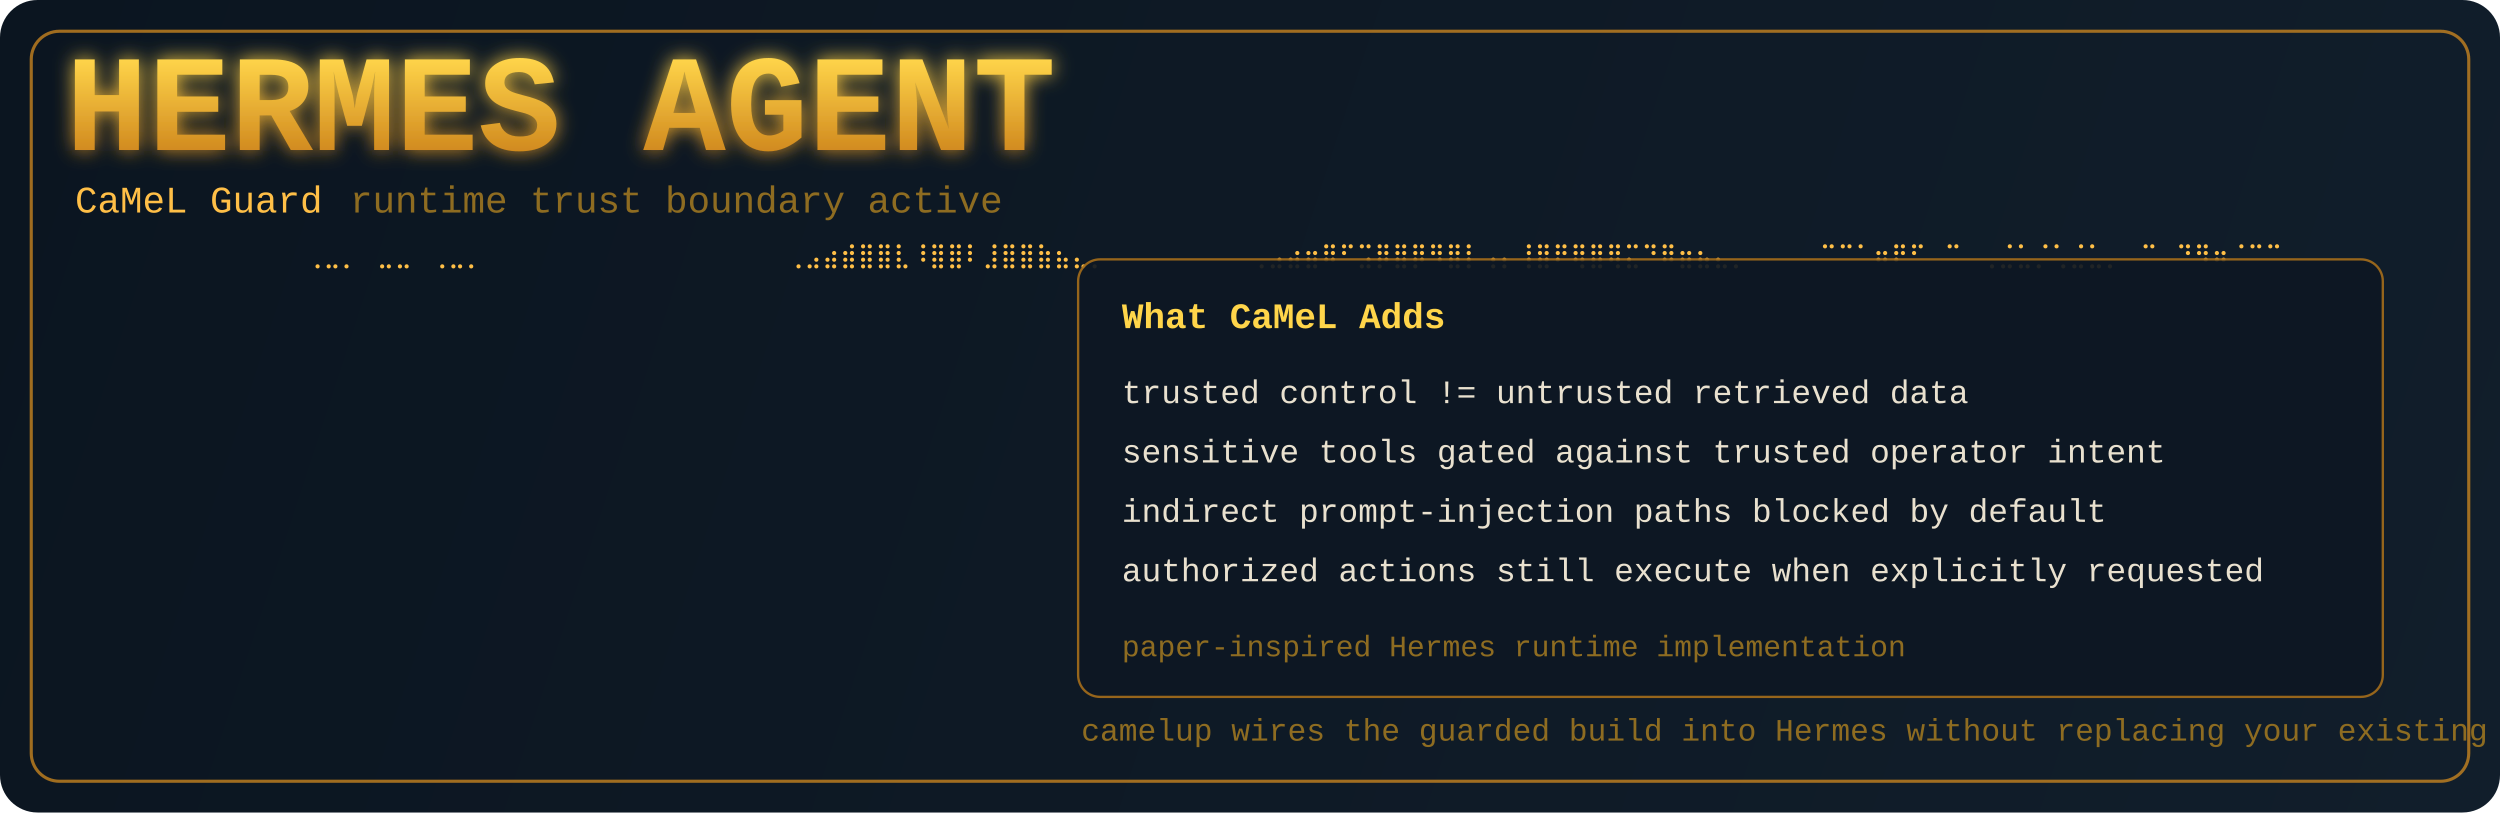
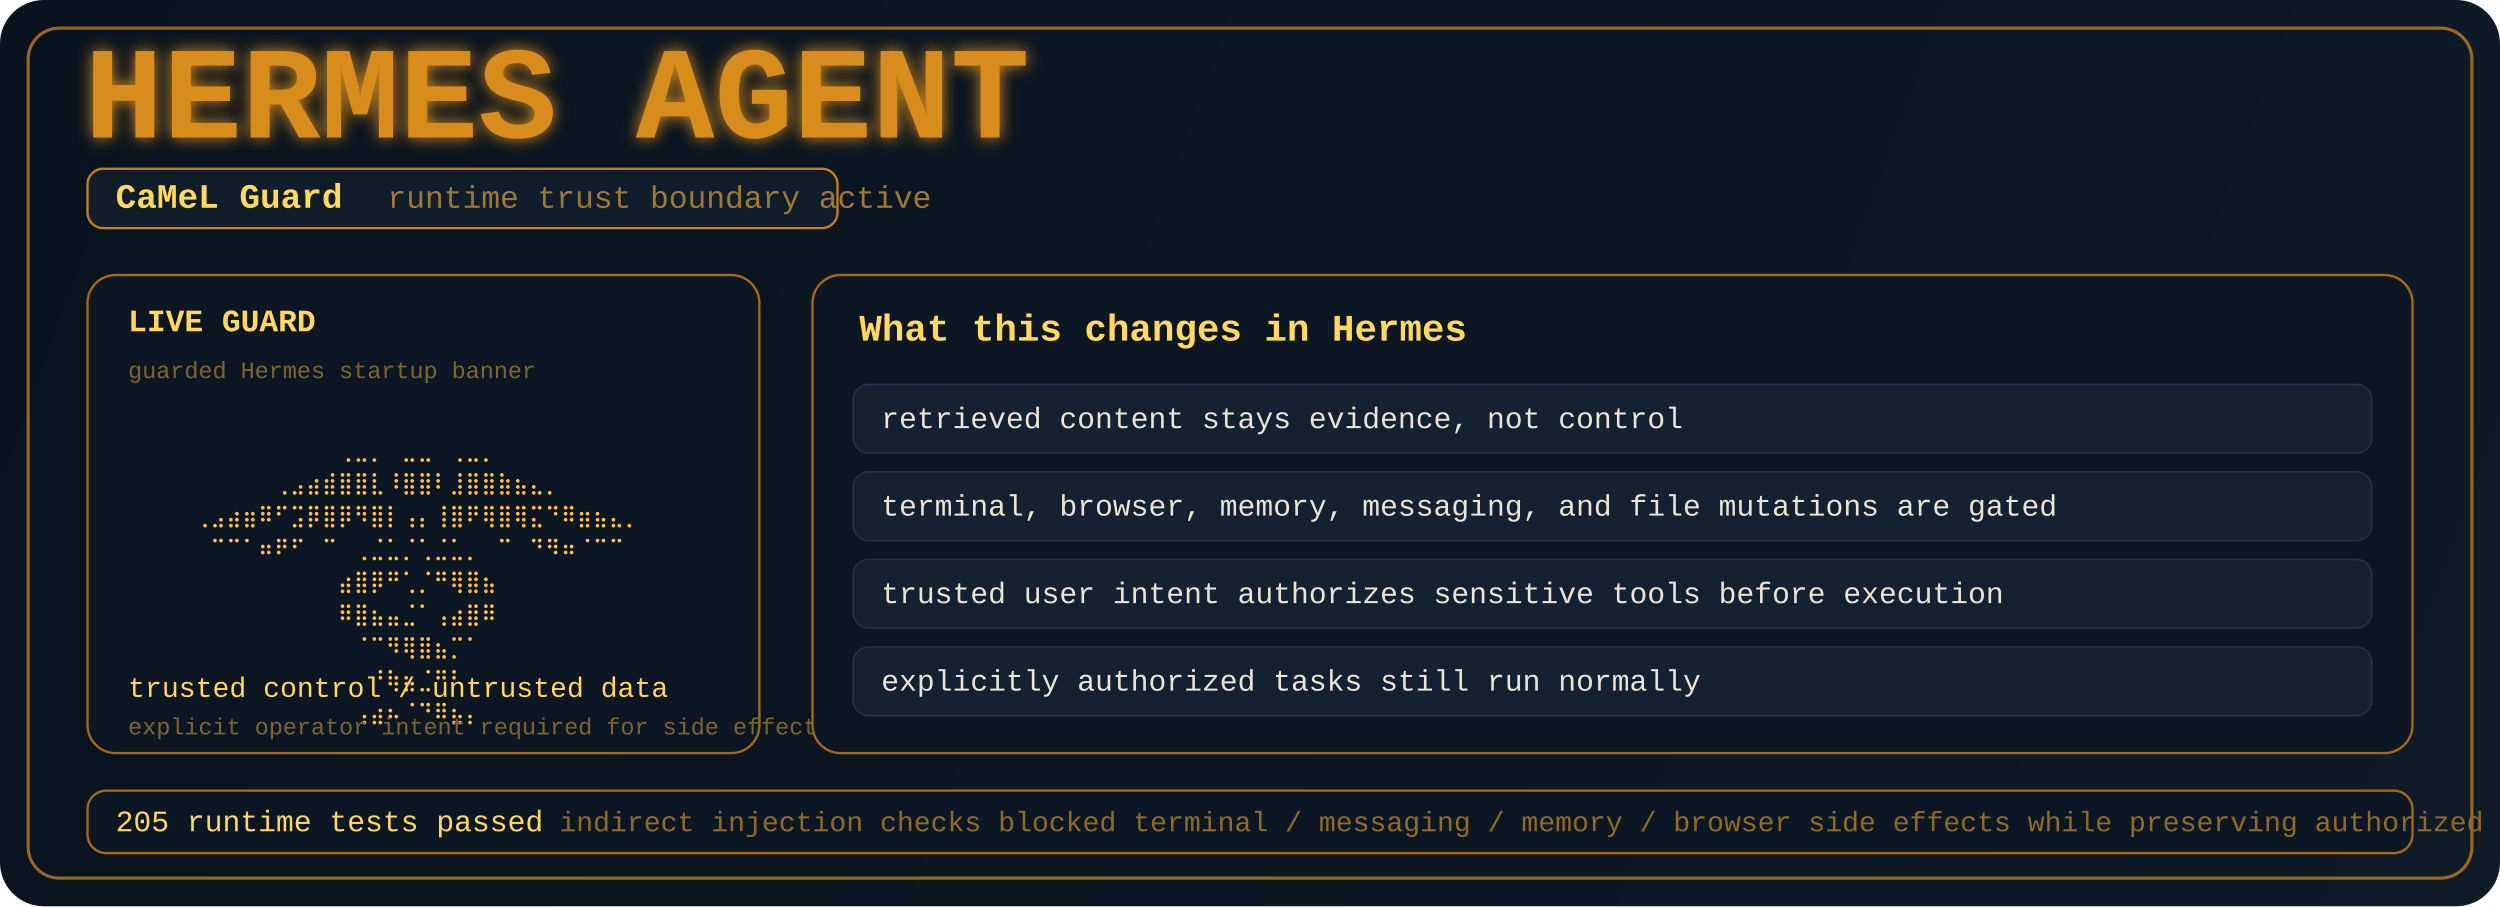
- <svg xmlns="http://www.w3.org/2000/svg" width="1600" height="520" viewBox="0 0 1600 520" fill="none" role="img" aria-labelledby="title desc">
+ <svg xmlns="http://www.w3.org/2000/svg" width="1600" height="580" viewBox="0 0 1600 580" fill="none" role="img" aria-labelledby="title desc">
  <defs>
-     <linearGradient id="bg" x1="0" y1="0" x2="1600" y2="520" gradientUnits="userSpaceOnUse">
-       <stop offset="0" stop-color="#0B1520" />
-       <stop offset="1" stop-color="#111E2B" />
+     <linearGradient id="bg" x1="0" y1="0" x2="1600" y2="580" gradientUnits="userSpaceOnUse">
+       <stop offset="0" stop-color="#09131D" />
+       <stop offset="1" stop-color="#101B28" />
    </linearGradient>
-     <linearGradient id="gold" x1="0" y1="0" x2="0" y2="1">
-       <stop offset="0" stop-color="#FFD54A" />
-       <stop offset="1" stop-color="#D18A1F" />
+     <linearGradient id="gold" x1="0" y1="0" x2="0" y2="1" gradientUnits="userSpaceOnUse">
+       <stop offset="0" stop-color="#FFD95A" />
+       <stop offset="1" stop-color="#D88C1F" />
    </linearGradient>
-     <filter id="glow" x="-20%" y="-20%" width="140%" height="140%">
-       <feGaussianBlur stdDeviation="6" result="blur" />
+     <filter id="softGlow" x="-20%" y="-20%" width="140%" height="140%">
+       <feGaussianBlur stdDeviation="5" result="blur" />
      <feMerge>
        <feMergeNode in="blur" />
        <feMergeNode in="SourceGraphic" />
      </feMerge>
    </filter>
  </defs>
-   <rect width="1600" height="520" rx="24" fill="url(#bg)" />
-   <rect x="20" y="20" width="1560" height="480" rx="18" stroke="#D18A1F" stroke-width="2" opacity="0.75" />
-   <g filter="url(#glow)">
-     <text x="42" y="96" font-family="Menlo, Monaco, 'Courier New', monospace" font-size="88" font-weight="700" fill="url(#gold)">HERMES AGENT</text>
+   <rect width="1600" height="580" rx="28" fill="url(#bg)" />
+   <rect x="18" y="18" width="1564" height="544" rx="20" stroke="#C47E1B" stroke-width="2" opacity="0.78" />
+   <text x="54" y="88" font-family="Menlo, Monaco, 'Courier New', monospace" font-size="84" font-weight="700" fill="url(#gold)" filter="url(#softGlow)">HERMES AGENT</text>
+   <g transform="translate(56 108)">
+     <rect width="480" height="38" rx="10" fill="#111D2A" stroke="#C47E1B" stroke-width="1.5" />
+     <text x="18" y="25" font-family="Menlo, Monaco, 'Courier New', monospace" font-size="22" font-weight="700" fill="#FFD95A">CaMeL Guard</text>
+     <text x="192" y="25" font-family="Menlo, Monaco, 'Courier New', monospace" font-size="20" fill="#9E7A31">runtime trust boundary active</text>
  </g>
-   <text x="48" y="136" font-family="Menlo, Monaco, 'Courier New', monospace" font-size="24" fill="#FFBF47">CaMeL Guard</text>
-   <text x="224" y="136" font-family="Menlo, Monaco, 'Courier New', monospace" font-size="24" fill="#8E6C21">runtime trust boundary active</text>
-   <g transform="translate(70 170)">
-     <text xml:space="preserve" font-family="Menlo, Monaco, 'Courier New', monospace" font-size="19" fill="#FFBF47">
- ⠀⠀⠀⠀⠀⠀⠀⠀⠀⠀⢀⣀⡀⠀⣀⣀⠀⢀⣀⡀⠀⠀⠀⠀⠀⠀⠀⠀⠀⠀
- ⠀⠀⠀⠀⠀⠀⢀⣠⣴⣾⣿⣿⣇⠸⣿⣿⠇⣸⣿⣿⣷⣦⣄⡀⠀⠀⠀⠀⠀⠀
- ⠀⢀⣠⣴⣶⠿⠋⣩⡿⣿⡿⠻⣿⡇⢠⡄⢸⣿⠟⢿⣿⢿⣍⠙⠿⣶⣦⣄⡀⠀
- ⠀⠀⠉⠉⠁⠶⠟⠋⠀⠉⠀⢀⣈⣁⡈⢁⣈⣁⡀⠀⠉⠀⠙⠻⠶⠈⠉⠉⠀⠀
- ⠀⠀⠀⠀⠀⠀⠀⠀⠀⠀⣴⣿⡿⠛⢁⡈⠛⢿⣿⣦⠀⠀⠀⠀⠀⠀⠀⠀⠀⠀
- ⠀⠀⠀⠀⠀⠀⠀⠀⠀⠀⠿⣿⣦⣤⣈⠁⢠⣴⣿⠿⠀⠀⠀⠀⠀⠀⠀⠀⠀⠀
- ⠀⠀⠀⠀⠀⠀⠀⠀⠀⠀⠀⠈⠉⠻⢿⣿⣦⡉⠁⠀⠀⠀⠀⠀⠀⠀⠀⠀⠀⠀
- ⠀⠀⠀⠀⠀⠀⠀⠀⠀⠀⠀⠀⠘⢷⣦⣈⠛⠃⠀⠀⠀⠀⠀⠀⠀⠀⠀⠀⠀⠀
- ⠀⠀⠀⠀⠀⠀⠀⠀⠀⠀⠀⢠⣴⠦⠈⠙⠿⣦⡄⠀⠀⠀⠀⠀⠀⠀⠀⠀⠀⠀
- ⠀⠀⠀⠀⠀⠀⠀⠀⠀⠀⠀⠸⣿⣤⡈⠁⢤⣿⠇⠀⠀⠀⠀⠀⠀⠀⠀⠀⠀⠀
- ⠀⠀⠀⠀⠀⠀⠀⠀⠀⠀⠀⠀⠀⠉⠛⠷⠄⠀⠀⠀⠀⠀⠀⠀⠀⠀⠀⠀⠀⠀
+   <g transform="translate(56 176)">
+     <rect width="430" height="306" rx="18" fill="#0D1723" stroke="#A56A18" stroke-width="1.5" />
+     <text x="26" y="36" font-family="Menlo, Monaco, 'Courier New', monospace" font-size="20" font-weight="700" fill="#FFD95A">LIVE GUARD</text>
+     <text x="26" y="66" font-family="Menlo, Monaco, 'Courier New', monospace" font-size="15" fill="#7E6530">guarded Hermes startup banner</text>
+     <text xml:space="preserve" x="58" y="118" font-family="Menlo, Monaco, 'Courier New', monospace" font-size="17" fill="#FFBF47">
+       <tspan x="58" dy="0">⠀⠀⠀⠀⠀⠀⠀⠀⠀⠀⢀⣀⡀⠀⣀⣀⠀⢀⣀⡀⠀⠀⠀⠀⠀⠀⠀⠀⠀⠀</tspan>
+       <tspan x="58" dy="21">⠀⠀⠀⠀⠀⠀⢀⣠⣴⣾⣿⣿⣇⠸⣿⣿⠇⣸⣿⣿⣷⣦⣄⡀⠀⠀⠀⠀⠀⠀</tspan>
+       <tspan x="58" dy="21">⠀⢀⣠⣴⣶⠿⠋⣩⡿⣿⡿⠻⣿⡇⢠⡄⢸⣿⠟⢿⣿⢿⣍⠙⠿⣶⣦⣄⡀⠀</tspan>
+       <tspan x="58" dy="21">⠀⠀⠉⠉⠁⠶⠟⠋⠀⠉⠀⢀⣈⣁⡈⢁⣈⣁⡀⠀⠉⠀⠙⠻⠶⠈⠉⠉⠀⠀</tspan>
+       <tspan x="58" dy="21">⠀⠀⠀⠀⠀⠀⠀⠀⠀⠀⣴⣿⡿⠛⢁⡈⠛⢿⣿⣦⠀⠀⠀⠀⠀⠀⠀⠀⠀⠀</tspan>
+       <tspan x="58" dy="21">⠀⠀⠀⠀⠀⠀⠀⠀⠀⠀⠿⣿⣦⣤⣈⠁⢠⣴⣿⠿⠀⠀⠀⠀⠀⠀⠀⠀⠀⠀</tspan>
+       <tspan x="58" dy="21">⠀⠀⠀⠀⠀⠀⠀⠀⠀⠀⠀⠈⠉⠻⢿⣿⣦⡉⠁⠀⠀⠀⠀⠀⠀⠀⠀⠀⠀⠀</tspan>
+       <tspan x="58" dy="21">⠀⠀⠀⠀⠀⠀⠀⠀⠀⠀⠀⠀⠘⢷⣦⣈⠛⠃⠀⠀⠀⠀⠀⠀⠀⠀⠀⠀⠀⠀</tspan>
+       <tspan x="58" dy="21">⠀⠀⠀⠀⠀⠀⠀⠀⠀⠀⠀⢠⣴⠦⠈⠙⠿⣦⡄⠀⠀⠀⠀⠀⠀⠀⠀⠀⠀⠀</tspan>
    </text>
+     <text x="26" y="270" font-family="Menlo, Monaco, 'Courier New', monospace" font-size="18" fill="#FFD95A">trusted control / untrusted data</text>
+     <text x="26" y="294" font-family="Menlo, Monaco, 'Courier New', monospace" font-size="15" fill="#7E6530">explicit operator intent required for side effects</text>
  </g>
-   <g transform="translate(690 166)">
-     <rect x="0" y="0" width="835" height="280" rx="14" fill="#0D1723" stroke="#A26B1A" stroke-width="1.5" opacity="0.92" />
-     <text x="28" y="44" font-family="Menlo, Monaco, 'Courier New', monospace" font-size="23" font-weight="700" fill="#FFD54A">What CaMeL Adds</text>
-     <text x="28" y="92" font-family="Menlo, Monaco, 'Courier New', monospace" font-size="21" fill="#E9E1CF">trusted control != untrusted retrieved data</text>
-     <text x="28" y="130" font-family="Menlo, Monaco, 'Courier New', monospace" font-size="21" fill="#E9E1CF">sensitive tools gated against trusted operator intent</text>
-     <text x="28" y="168" font-family="Menlo, Monaco, 'Courier New', monospace" font-size="21" fill="#E9E1CF">indirect prompt-injection paths blocked by default</text>
-     <text x="28" y="206" font-family="Menlo, Monaco, 'Courier New', monospace" font-size="21" fill="#E9E1CF">authorized actions still execute when explicitly requested</text>
-     <text x="28" y="254" font-family="Menlo, Monaco, 'Courier New', monospace" font-size="19" fill="#8E6C21">paper-inspired Hermes runtime implementation</text>
+   <g transform="translate(520 176)">
+     <rect width="1024" height="306" rx="18" fill="#0D1723" stroke="#A56A18" stroke-width="1.5" />
+     <text x="30" y="42" font-family="Menlo, Monaco, 'Courier New', monospace" font-size="24" font-weight="700" fill="#FFD95A">What this changes in Hermes</text>
+     <g transform="translate(26 70)">
+       <rect width="972" height="44" rx="10" fill="#132131" stroke="#223247" stroke-width="1" />
+       <text x="18" y="28" font-family="Menlo, Monaco, 'Courier New', monospace" font-size="19" fill="#EDE4D4">retrieved content stays evidence, not control</text>
+     </g>
+     <g transform="translate(26 126)">
+       <rect width="972" height="44" rx="10" fill="#132131" stroke="#223247" stroke-width="1" />
+       <text x="18" y="28" font-family="Menlo, Monaco, 'Courier New', monospace" font-size="19" fill="#EDE4D4">terminal, browser, memory, messaging, and file mutations are gated</text>
+     </g>
+     <g transform="translate(26 182)">
+       <rect width="972" height="44" rx="10" fill="#132131" stroke="#223247" stroke-width="1" />
+       <text x="18" y="28" font-family="Menlo, Monaco, 'Courier New', monospace" font-size="19" fill="#EDE4D4">trusted user intent authorizes sensitive tools before execution</text>
+     </g>
+     <g transform="translate(26 238)">
+       <rect width="972" height="44" rx="10" fill="#132131" stroke="#223247" stroke-width="1" />
+       <text x="18" y="28" font-family="Menlo, Monaco, 'Courier New', monospace" font-size="19" fill="#EDE4D4">explicitly authorized tasks still run normally</text>
+     </g>
  </g>
-   <text x="692" y="474" font-family="Menlo, Monaco, 'Courier New', monospace" font-size="20" fill="#8E6C21">camelup wires the guarded build into Hermes without replacing your existing branches.</text>
+   <g transform="translate(56 506)">
+     <rect width="1488" height="40" rx="12" fill="#0D1723" stroke="#A56A18" stroke-width="1.5" />
+     <text x="18" y="26" font-family="Menlo, Monaco, 'Courier New', monospace" font-size="19" fill="#FFD95A">205 runtime tests passed</text>
+     <text x="302" y="26" font-family="Menlo, Monaco, 'Courier New', monospace" font-size="18" fill="#8E6C21">indirect injection checks blocked terminal / messaging / memory / browser side effects while preserving authorized actions</text>
+   </g>
</svg>
